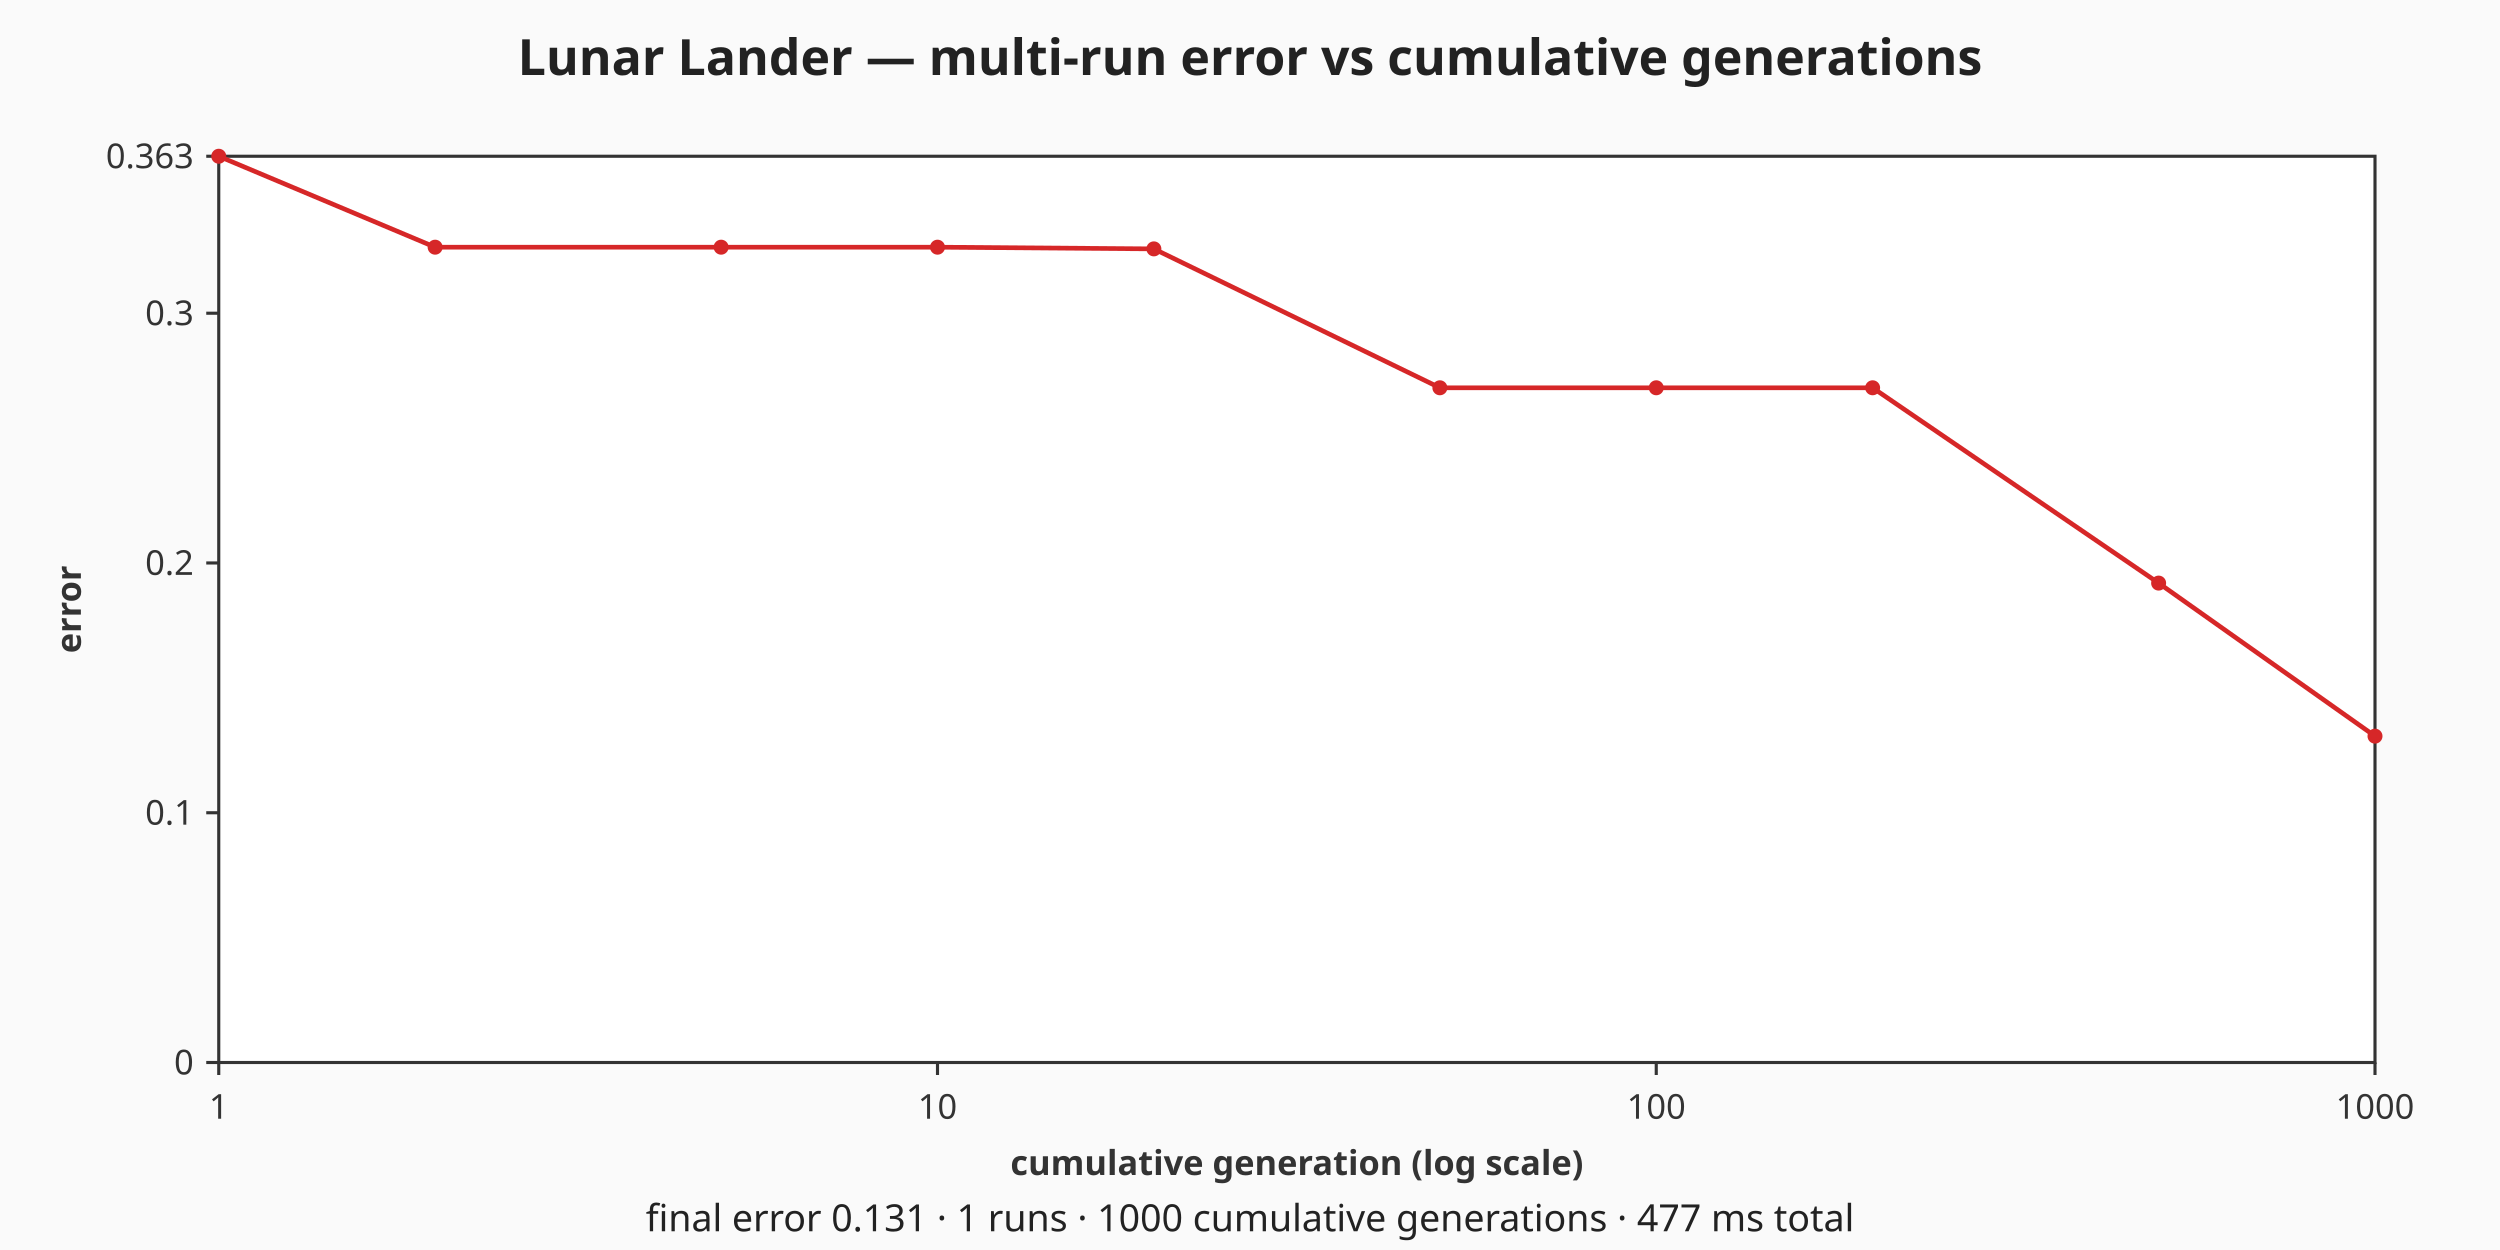
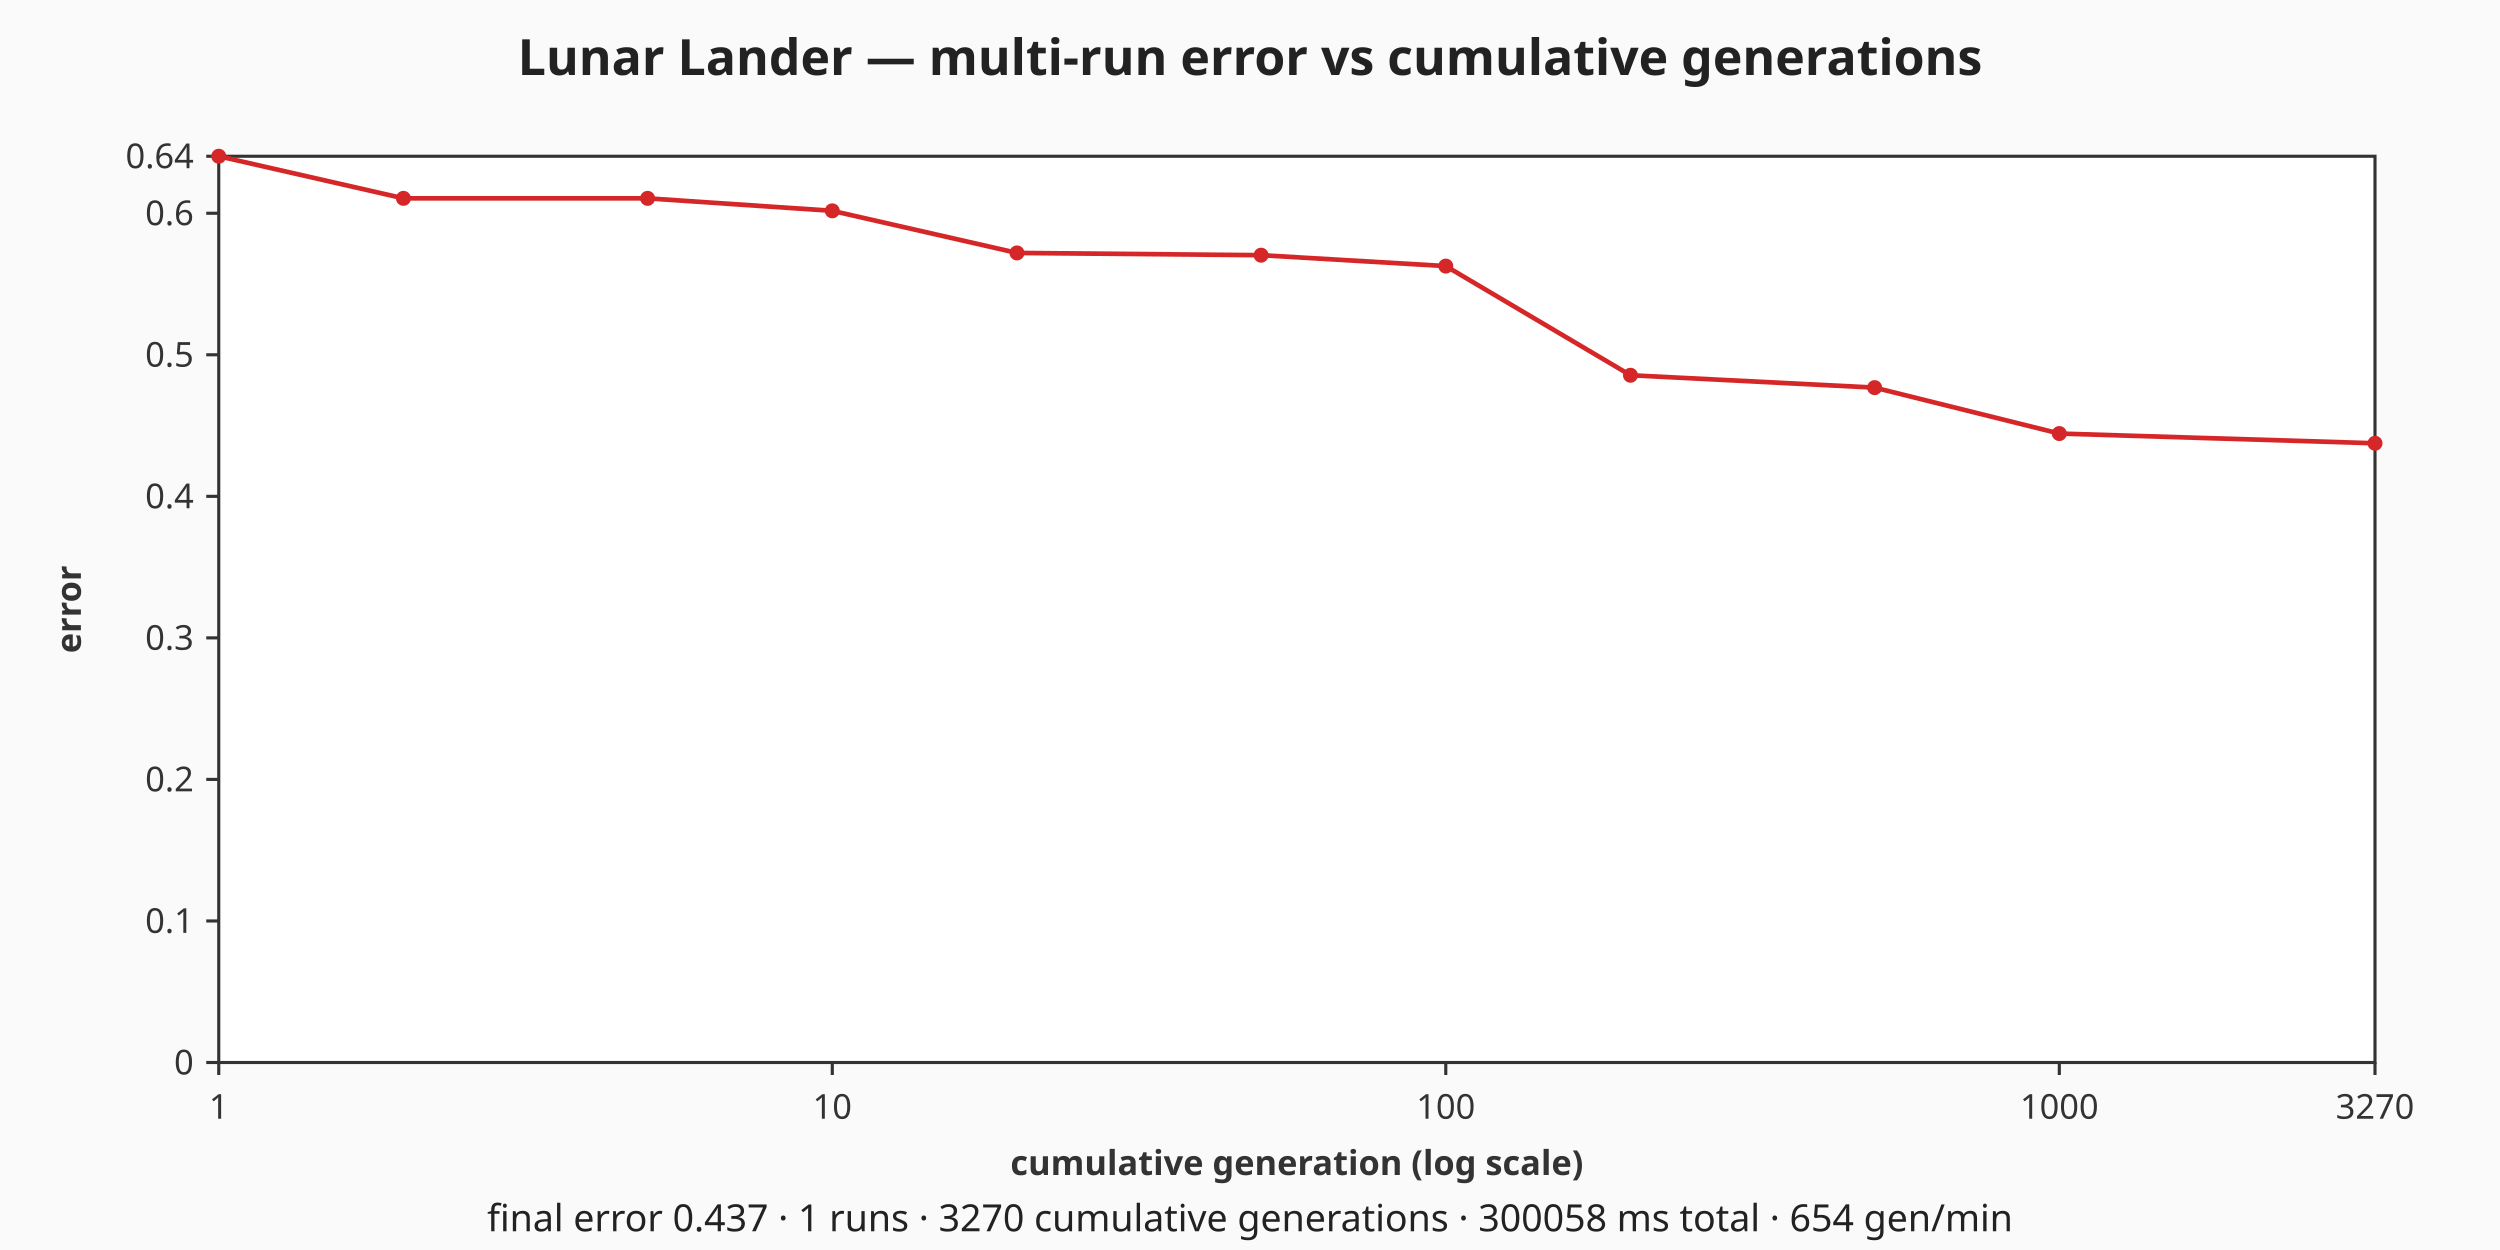
<svg xmlns="http://www.w3.org/2000/svg" viewBox="0 0 800 400" width="800" height="400" role="img" aria-label="Lunar Lander — multi-run error vs cumulative generations chart">
  <rect width="800" height="400" fill="#fafafa" />
  <text x="400" y="24" text-anchor="middle" font-family="sans-serif" font-size="16" font-weight="bold" fill="#222">Lunar Lander — multi-run error vs cumulative generations</text>
  <rect x="70" y="50" width="690" height="290" fill="#ffffff" stroke="#333333" stroke-width="1" />
  <g class="x-axis" font-family="sans-serif" font-size="11" fill="#333333">
    <line x1="70" y1="340" x2="70" y2="344" stroke="#333333" stroke-width="1" />
    <text x="70" y="358" text-anchor="middle">1</text>
-     <line x1="300" y1="340" x2="300" y2="344" stroke="#333333" stroke-width="1" />
-     <text x="300" y="358" text-anchor="middle">10</text>
-     <line x1="530" y1="340" x2="530" y2="344" stroke="#333333" stroke-width="1" />
-     <text x="530" y="358" text-anchor="middle">100</text>
+     <line x1="266.33" y1="340" x2="266.33" y2="344" stroke="#333333" stroke-width="1" />
+     <text x="266.33" y="358" text-anchor="middle">10</text>
+     <line x1="462.65" y1="340" x2="462.65" y2="344" stroke="#333333" stroke-width="1" />
+     <text x="462.65" y="358" text-anchor="middle">100</text>
+     <line x1="658.98" y1="340" x2="658.98" y2="344" stroke="#333333" stroke-width="1" />
+     <text x="658.98" y="358" text-anchor="middle">1000</text>
    <line x1="760" y1="340" x2="760" y2="344" stroke="#333333" stroke-width="1" />
-     <text x="760" y="358" text-anchor="middle">1000</text>
+     <text x="760" y="358" text-anchor="middle">3270</text>
    <text x="415" y="376" text-anchor="middle" font-weight="bold">cumulative generation (log scale)</text>
  </g>
  <g class="y-axis" font-family="sans-serif" font-size="11" fill="#333333">
    <line x1="66" y1="340" x2="70" y2="340" stroke="#333333" stroke-width="1" />
    <text x="62" y="340" text-anchor="end" dominant-baseline="middle">0</text>
-     <line x1="66" y1="260.08" x2="70" y2="260.08" stroke="#333333" stroke-width="1" />
-     <text x="62" y="260.08" text-anchor="end" dominant-baseline="middle">0.1</text>
-     <line x1="66" y1="180.15" x2="70" y2="180.15" stroke="#333333" stroke-width="1" />
-     <text x="62" y="180.15" text-anchor="end" dominant-baseline="middle">0.2</text>
-     <line x1="66" y1="100.23" x2="70" y2="100.23" stroke="#333333" stroke-width="1" />
-     <text x="62" y="100.23" text-anchor="end" dominant-baseline="middle">0.3</text>
+     <line x1="66" y1="294.71" x2="70" y2="294.71" stroke="#333333" stroke-width="1" />
+     <text x="62" y="294.71" text-anchor="end" dominant-baseline="middle">0.1</text>
+     <line x1="66" y1="249.41" x2="70" y2="249.41" stroke="#333333" stroke-width="1" />
+     <text x="62" y="249.41" text-anchor="end" dominant-baseline="middle">0.2</text>
+     <line x1="66" y1="204.12" x2="70" y2="204.12" stroke="#333333" stroke-width="1" />
+     <text x="62" y="204.12" text-anchor="end" dominant-baseline="middle">0.3</text>
+     <line x1="66" y1="158.83" x2="70" y2="158.83" stroke="#333333" stroke-width="1" />
+     <text x="62" y="158.83" text-anchor="end" dominant-baseline="middle">0.4</text>
+     <line x1="66" y1="113.53" x2="70" y2="113.53" stroke="#333333" stroke-width="1" />
+     <text x="62" y="113.53" text-anchor="end" dominant-baseline="middle">0.5</text>
+     <line x1="66" y1="68.24" x2="70" y2="68.24" stroke="#333333" stroke-width="1" />
+     <text x="62" y="68.24" text-anchor="end" dominant-baseline="middle">0.6</text>
    <line x1="66" y1="50" x2="70" y2="50" stroke="#333333" stroke-width="1" />
-     <text x="62" y="50" text-anchor="end" dominant-baseline="middle">0.363</text>
+     <text x="62" y="50" text-anchor="end" dominant-baseline="middle">0.64</text>
    <text x="22" y="195" text-anchor="middle" dominant-baseline="middle" font-weight="bold" transform="rotate(-90 22 195)">error</text>
  </g>
  <g class="run-boundaries" font-family="sans-serif" font-size="10" fill="#666666" />
  <g class="error-line">
-     <polyline fill="none" stroke="#d62728" stroke-width="1.5" points="70,50 139.24,79.1 230.76,79.1 300,79.1 369.24,79.64 460.76,124.09 530,124.09 599.24,124.09 690.76,186.59 760,235.57" />
+     <polyline fill="none" stroke="#d62728" stroke-width="1.5" points="70,50 129.1,63.47 207.23,63.47 266.33,67.47 325.43,80.94 403.55,81.66 462.65,85.15 521.75,120.08 599.88,124.04 658.98,138.74 760,141.85" />
    <circle class="error-point" cx="70" cy="50" r="2.4" fill="#d62728" />
-     <circle class="error-point" cx="139.24" cy="79.1" r="2.4" fill="#d62728" />
-     <circle class="error-point" cx="230.76" cy="79.1" r="2.4" fill="#d62728" />
-     <circle class="error-point" cx="300" cy="79.1" r="2.4" fill="#d62728" />
-     <circle class="error-point" cx="369.24" cy="79.64" r="2.4" fill="#d62728" />
-     <circle class="error-point" cx="460.76" cy="124.09" r="2.4" fill="#d62728" />
-     <circle class="error-point" cx="530" cy="124.09" r="2.4" fill="#d62728" />
-     <circle class="error-point" cx="599.24" cy="124.09" r="2.4" fill="#d62728" />
-     <circle class="error-point" cx="690.76" cy="186.59" r="2.4" fill="#d62728" />
-     <circle class="error-point" cx="760" cy="235.57" r="2.4" fill="#d62728" />
+     <circle class="error-point" cx="129.1" cy="63.47" r="2.4" fill="#d62728" />
+     <circle class="error-point" cx="207.23" cy="63.47" r="2.4" fill="#d62728" />
+     <circle class="error-point" cx="266.33" cy="67.47" r="2.4" fill="#d62728" />
+     <circle class="error-point" cx="325.43" cy="80.94" r="2.4" fill="#d62728" />
+     <circle class="error-point" cx="403.55" cy="81.66" r="2.4" fill="#d62728" />
+     <circle class="error-point" cx="462.65" cy="85.15" r="2.4" fill="#d62728" />
+     <circle class="error-point" cx="521.75" cy="120.08" r="2.4" fill="#d62728" />
+     <circle class="error-point" cx="599.88" cy="124.04" r="2.4" fill="#d62728" />
+     <circle class="error-point" cx="658.98" cy="138.74" r="2.4" fill="#d62728" />
+     <circle class="error-point" cx="760" cy="141.85" r="2.4" fill="#d62728" />
  </g>
  <g class="caption" font-family="sans-serif" font-size="12" fill="#222222">
-     <text x="400" y="394" text-anchor="middle">final error 0.131 · 1 runs · 1000 cumulative generations · 477 ms total</text>
+     <text x="400" y="394" text-anchor="middle">final error 0.437 · 1 runs · 3270 cumulative generations · 300058 ms total · 654 gen/min</text>
  </g>
</svg>
